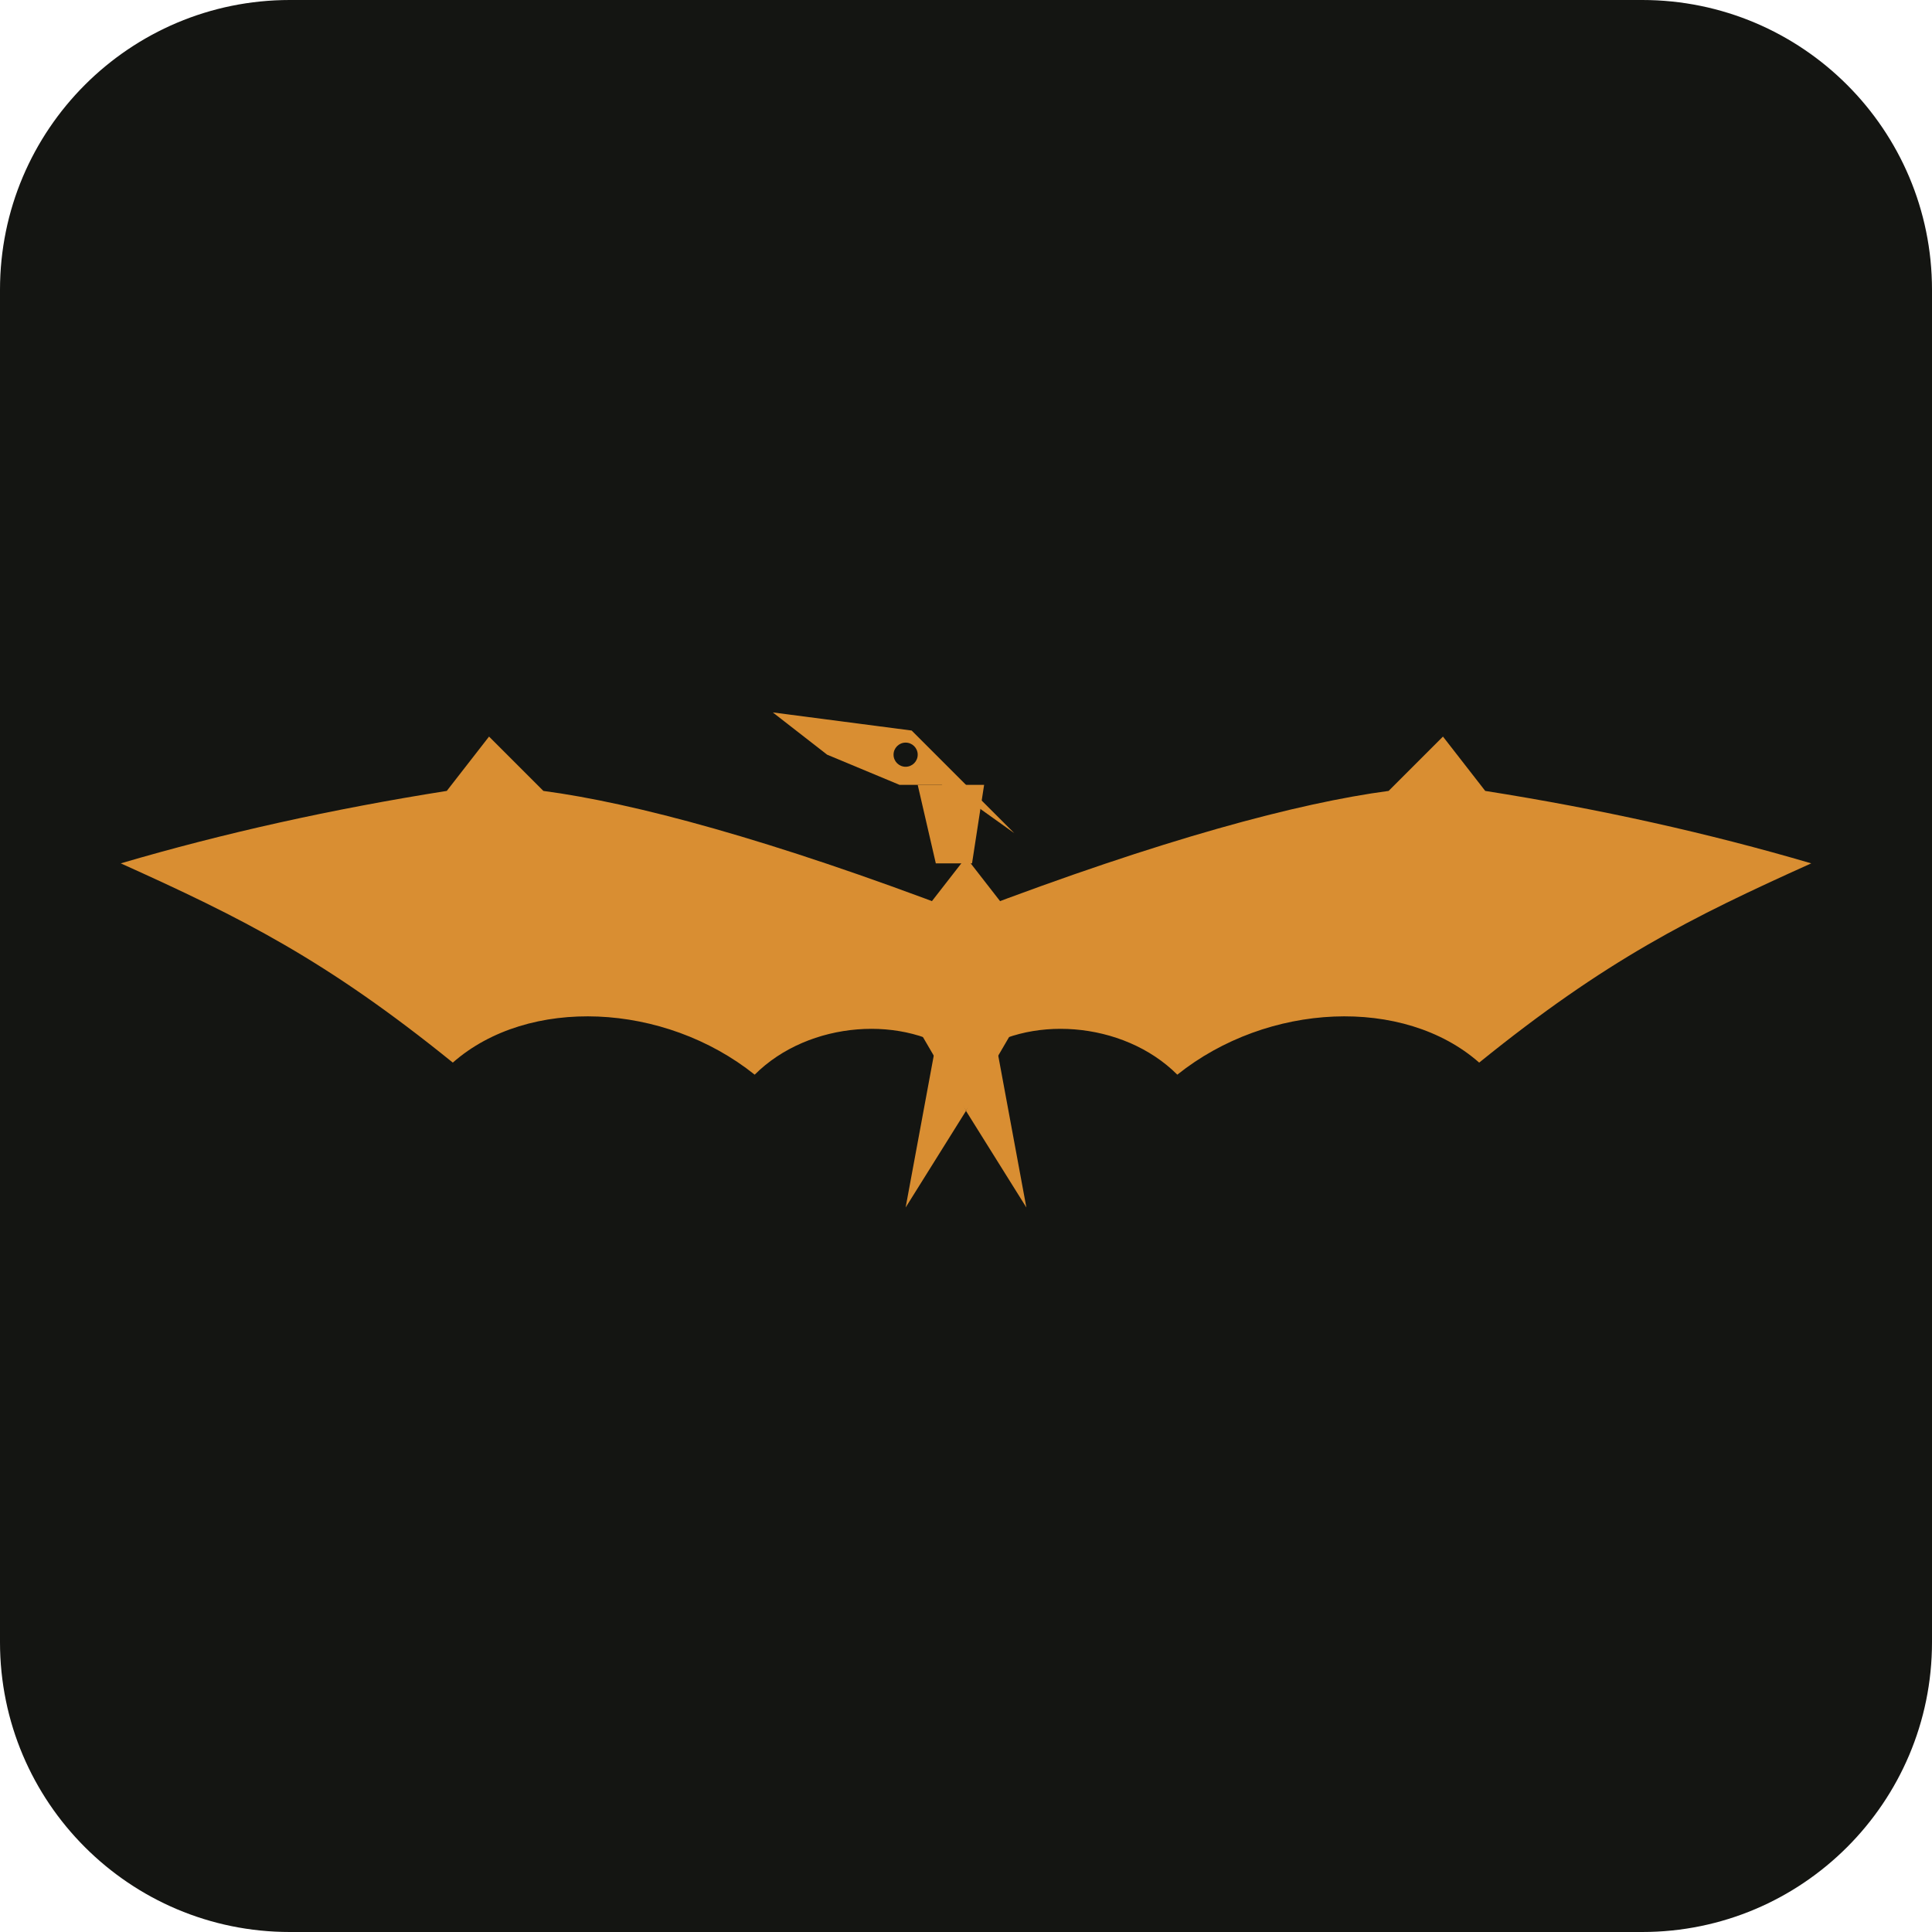
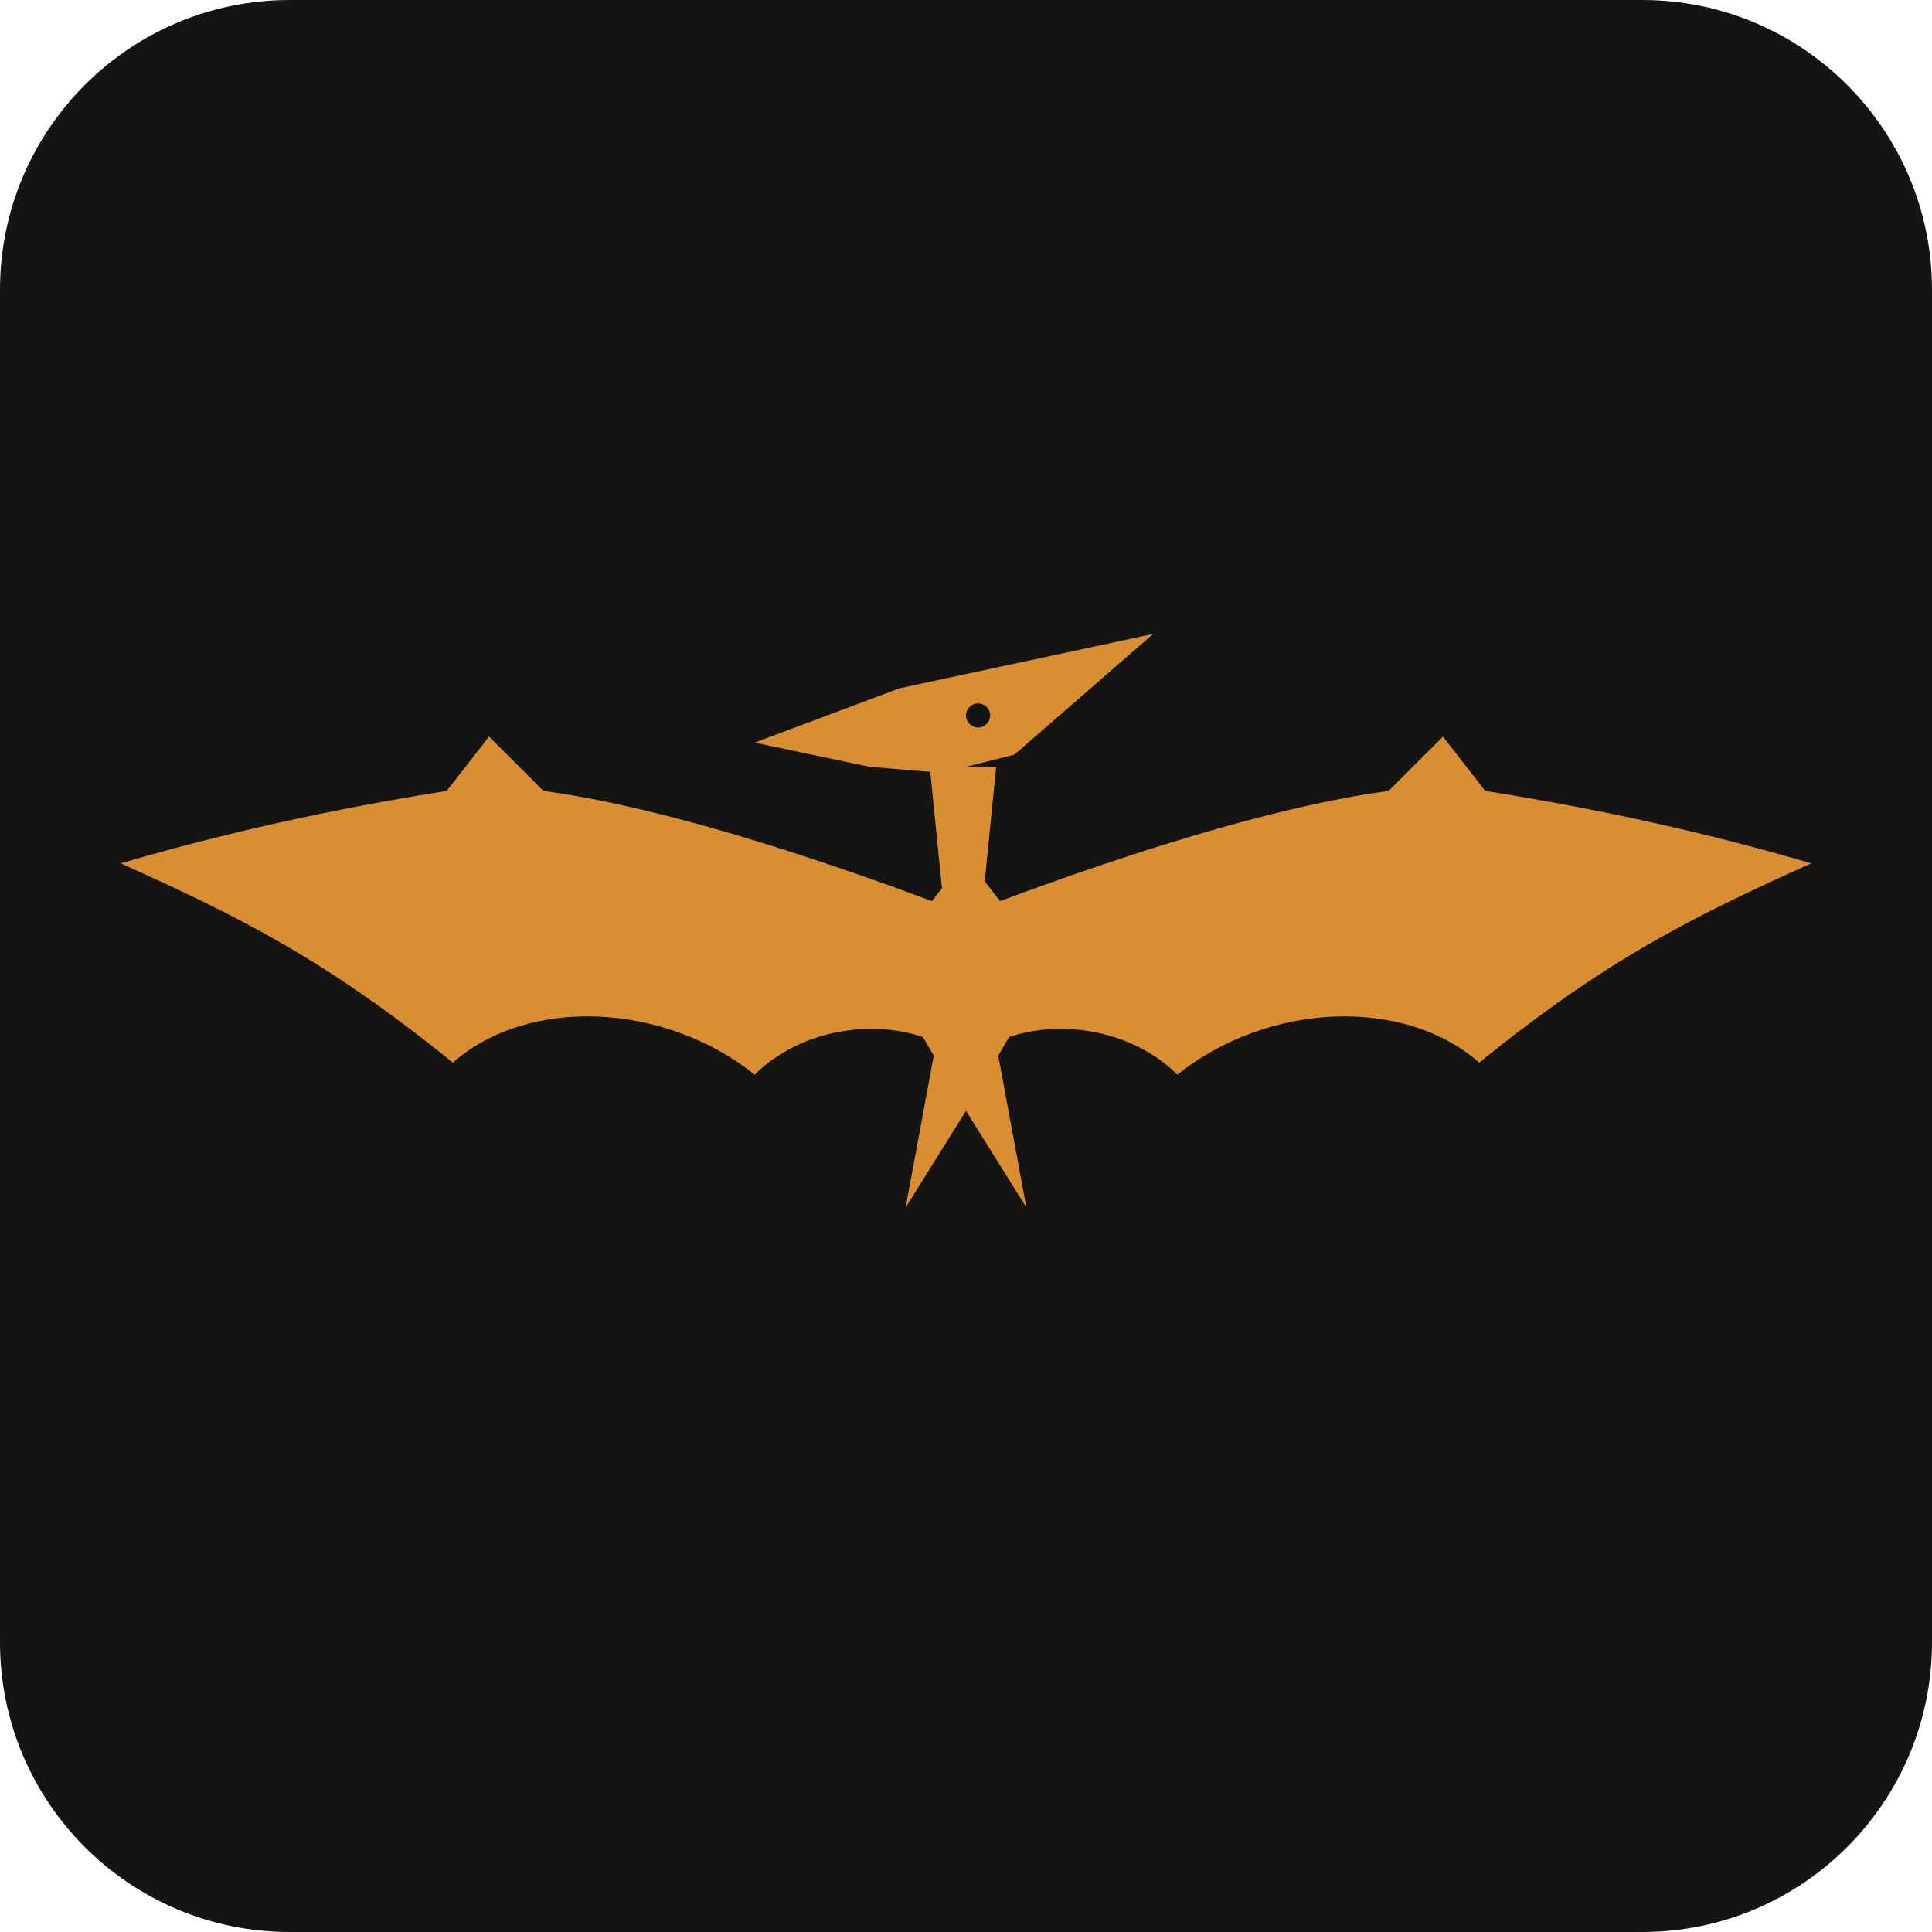
<svg xmlns="http://www.w3.org/2000/svg" viewBox="0 0 640 640">
  <rect width="640" height="640" rx="96" fill="#141512" />
  <g fill="#d98e32" transform="translate(0,200)">
    <path d="M 318 102 C 255 78, 210 66, 180 62 L 162 44 L 148 62 C 110 68, 74 76, 40 86 C 80 104, 108 118, 150 152 C 175 130, 220 132, 250 156 C 268 138, 300 136, 318 150 Z" />
    <path d="M 322 102 C 385 78, 430 66, 460 62 L 478 44 L 492 62 C 530 68, 566 76, 600 86 C 560 104, 532 118, 490 152 C 465 130, 420 132, 390 156 C 372 138, 340 136, 322 150 Z" />
    <path d="M 320 84 L 348 120 L 320 168 L 292 120 Z" />
    <path d="M 310 146 L 300 200 L 320 168 Z" />
    <path d="M 330 146 L 340 200 L 320 168 Z" />
-     <path d="M 256 36 L 302 42 L 336 76 L 322 66 L 312 60 L 298 60 L 274 50 Z" />
-     <path d="M 304 60 L 326 60 L 322 86 L 310 86 Z" />
+     <path d="M 382 10 L 336 50 L 312 56 L 288 54 L 250 46 L 298 28 Z" />
+     <path d="M 308 54 L 330 54 L 326 94 L 312 94 Z" />
  </g>
-   <circle cx="300" cy="250" r="4" fill="#141512" />
+   <circle cx="324" cy="237" r="4" fill="#141512" />
</svg>
